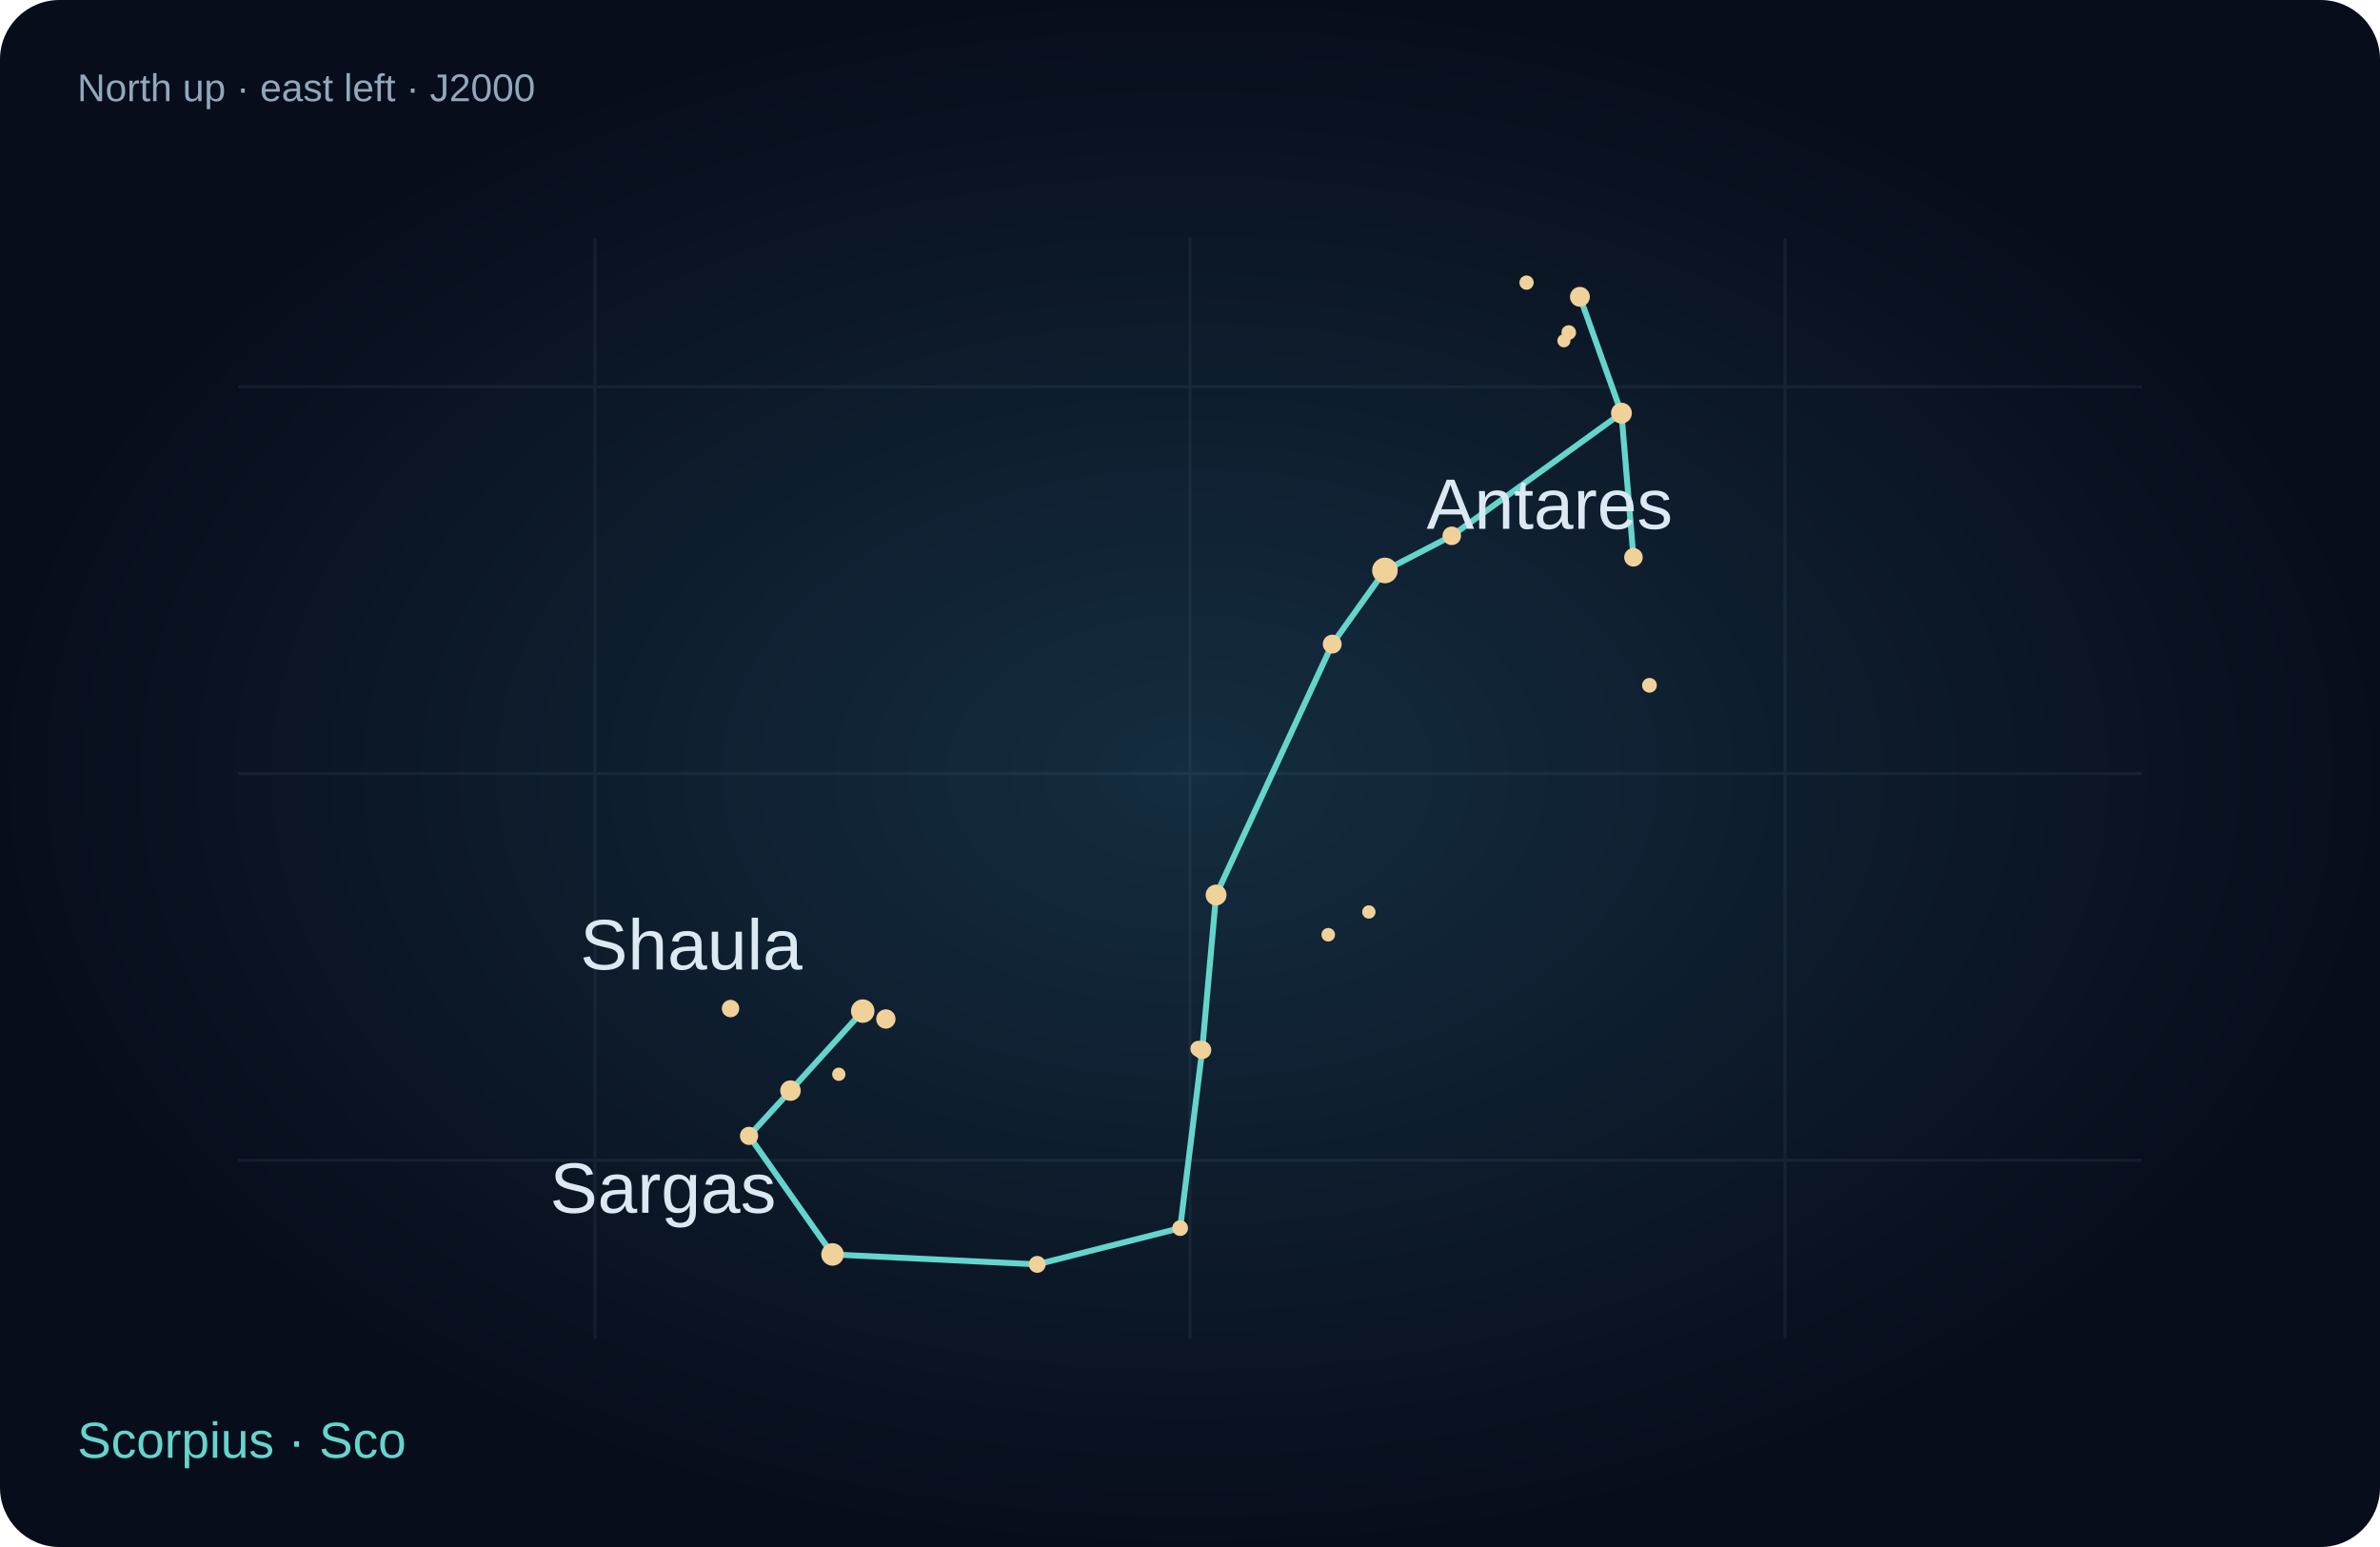
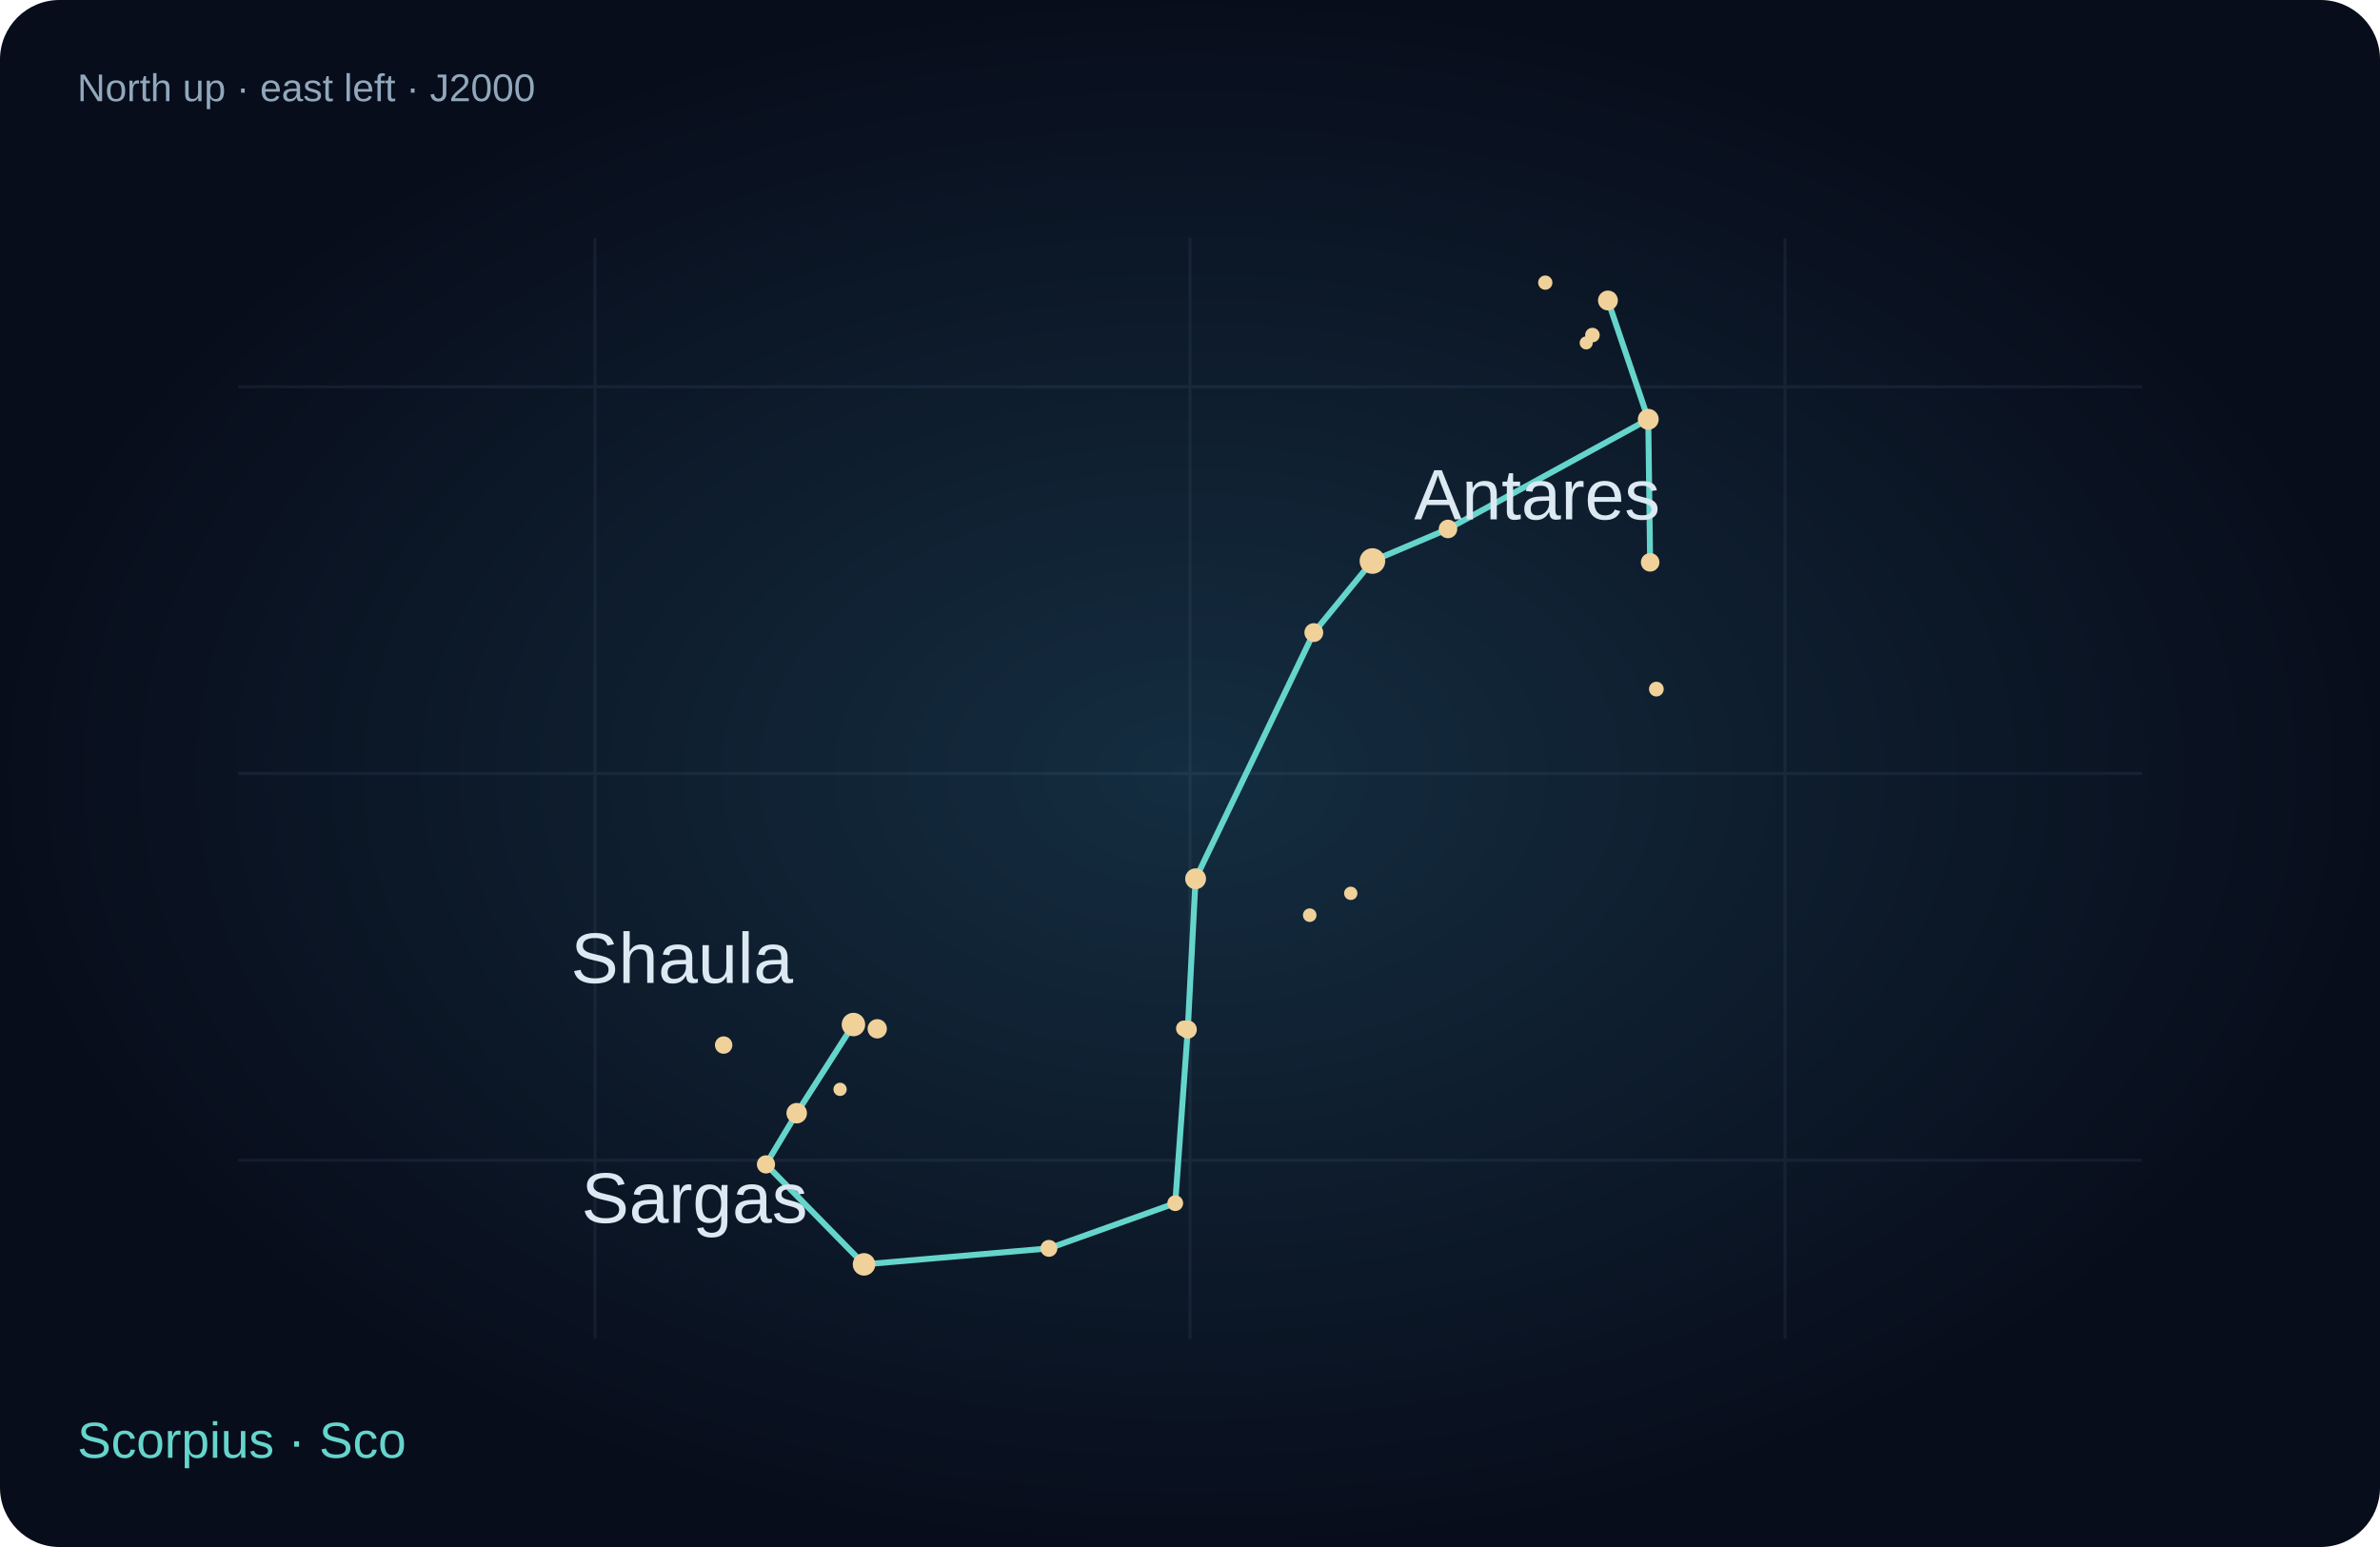
<svg xmlns="http://www.w3.org/2000/svg" width="800" height="520" viewBox="0 0 800 520" role="img" aria-label="Constellation finder chart Scorpius">
  <defs>
    <radialGradient id="bg">
      <stop stop-color="#142d40" />
      <stop offset="1" stop-color="#080d1b" />
    </radialGradient>
  </defs>
  <rect width="800" height="520" rx="20" fill="url(#bg)" />
  <g stroke="#67839c" stroke-opacity=".12">
    <path d="M80 130H720M80 260H720M80 390H720M200 80V450M400 80V450M600 80V450" />
  </g>
  <g fill="none" stroke="#65d5cc" stroke-width="2" stroke-linejoin="round">
-     <path d="M549.06,187.33 L545.02,138.87 L531.06,99.77" />
-     <path d="M545.02,138.87 L487.99,180.10 L465.52,191.75 L447.81,216.51 L408.77,300.84 L404.10,352.94 L396.69,412.81 L348.65,425.00 L279.84,421.66 L251.78,381.81 L265.71,366.59 L289.99,339.86" />
+     <path d="M554.67,189.02 L554.04,140.94 L540.48,101.00" />
+     <path d="M554.04,140.94 L486.72,177.80 L461.32,188.58 L441.62,212.63 L401.88,295.39 L399.25,346.07 L395.04,404.43 L352.58,419.62 L290.43,425.00 L257.47,391.39 L267.80,374.18 L286.87,344.38" />
  </g>
  <g fill="#f0d19a">
-     <circle cx="554.44" cy="230.36" r="2.48" />
-     <circle cx="549.06" cy="187.33" r="3.12" />
-     <circle cx="545.02" cy="138.87" r="3.51" />
-     <circle cx="531.06" cy="99.77" r="3.34" />
-     <circle cx="527.31" cy="111.77" r="2.45" />
-     <circle cx="525.68" cy="114.54" r="2.20" />
-     <circle cx="513.13" cy="95.00" r="2.40" />
-     <circle cx="487.99" cy="180.10" r="3.12" />
-     <circle cx="465.52" cy="191.75" r="4.31" />
-     <circle cx="460.12" cy="306.55" r="2.24" />
-     <circle cx="447.81" cy="216.51" r="3.17" />
-     <circle cx="446.47" cy="314.20" r="2.28" />
-     <circle cx="408.77" cy="300.84" r="3.51" />
-     <circle cx="404.10" cy="352.94" r="3.05" />
-     <circle cx="402.83" cy="352.53" r="2.69" />
-     <circle cx="396.69" cy="412.81" r="2.65" />
-     <circle cx="348.65" cy="425.00" r="2.84" />
-     <circle cx="297.77" cy="342.52" r="3.25" />
-     <circle cx="289.99" cy="339.86" r="3.95" />
-     <circle cx="281.95" cy="361.10" r="2.23" />
-     <circle cx="279.84" cy="421.66" r="3.79" />
-     <circle cx="265.71" cy="366.59" r="3.45" />
-     <circle cx="251.78" cy="381.81" r="3.06" />
-     <circle cx="245.56" cy="339.01" r="2.93" />
+     <circle cx="556.76" cy="231.63" r="2.48" />
+     <circle cx="554.67" cy="189.02" r="3.12" />
+     <circle cx="554.04" cy="140.94" r="3.51" />
+     <circle cx="540.48" cy="101.00" r="3.34" />
+     <circle cx="535.27" cy="112.63" r="2.45" />
+     <circle cx="533.18" cy="115.26" r="2.20" />
+     <circle cx="519.42" cy="95.00" r="2.40" />
+     <circle cx="486.72" cy="177.80" r="3.12" />
+     <circle cx="461.32" cy="188.58" r="4.31" />
+     <circle cx="454.04" cy="300.28" r="2.24" />
+     <circle cx="441.62" cy="212.63" r="3.17" />
+     <circle cx="440.24" cy="307.62" r="2.28" />
+     <circle cx="401.88" cy="295.39" r="3.51" />
+     <circle cx="399.25" cy="346.07" r="3.05" />
+     <circle cx="398.00" cy="345.72" r="2.69" />
+     <circle cx="395.04" cy="404.43" r="2.65" />
+     <circle cx="352.58" cy="419.62" r="2.84" />
+     <circle cx="294.87" cy="345.81" r="3.25" />
+     <circle cx="286.87" cy="344.38" r="3.95" />
+     <circle cx="282.38" cy="366.17" r="2.23" />
+     <circle cx="290.43" cy="425.00" r="3.79" />
+     <circle cx="267.80" cy="374.18" r="3.45" />
+     <circle cx="257.47" cy="391.39" r="3.06" />
+     <circle cx="243.24" cy="351.28" r="2.93" />
  </g>
  <g fill="#dce8f2" font-family="Arial,sans-serif" font-size="24">
-     <text x="479.52" y="177.75">Antares</text>
-     <text x="194.99" y="325.86">Shaula</text>
-     <text x="184.84" y="407.66">Sargas</text>
+     <text x="475.32" y="174.58">Antares</text>
+     <text x="191.87" y="330.38">Shaula</text>
+     <text x="195.43" y="411.00">Sargas</text>
  </g>
  <text x="26" y="34" fill="#91a8bc" font-family="Arial,sans-serif" font-size="13">North up · east left · J2000</text>
  <text x="26" y="490" fill="#65d5cc" font-family="Arial,sans-serif" font-size="17">Scorpius · Sco</text>
</svg>
